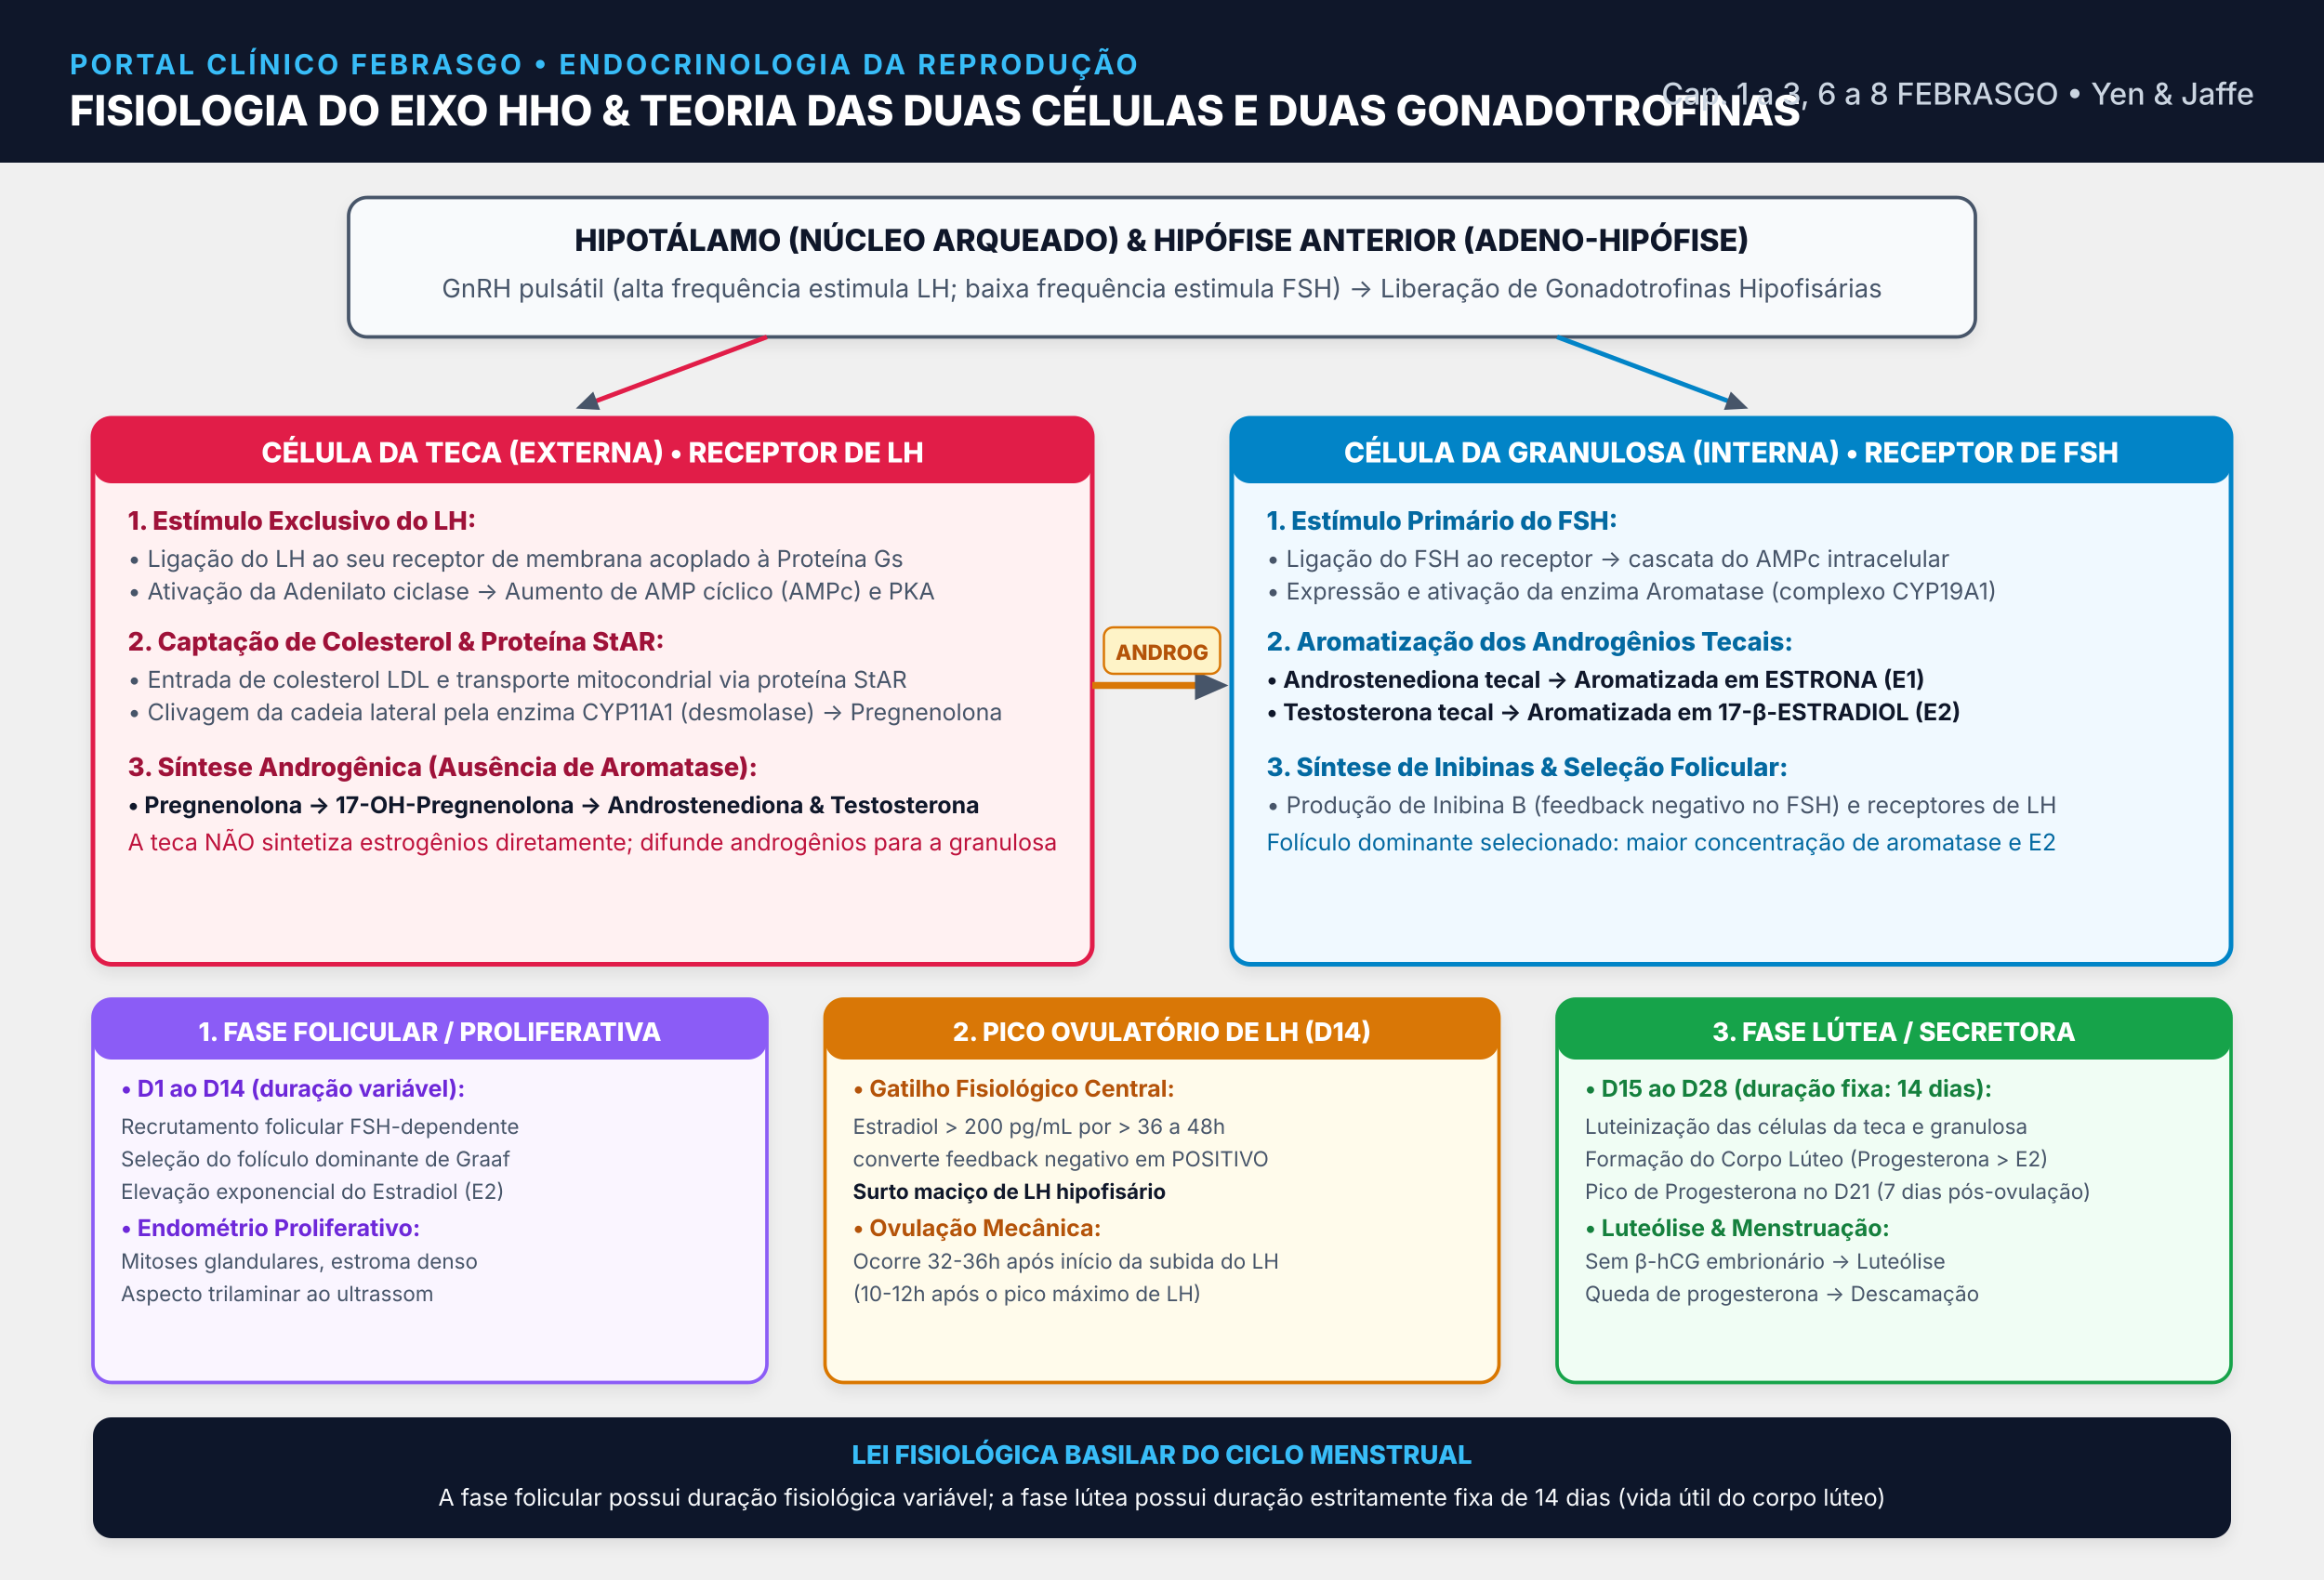
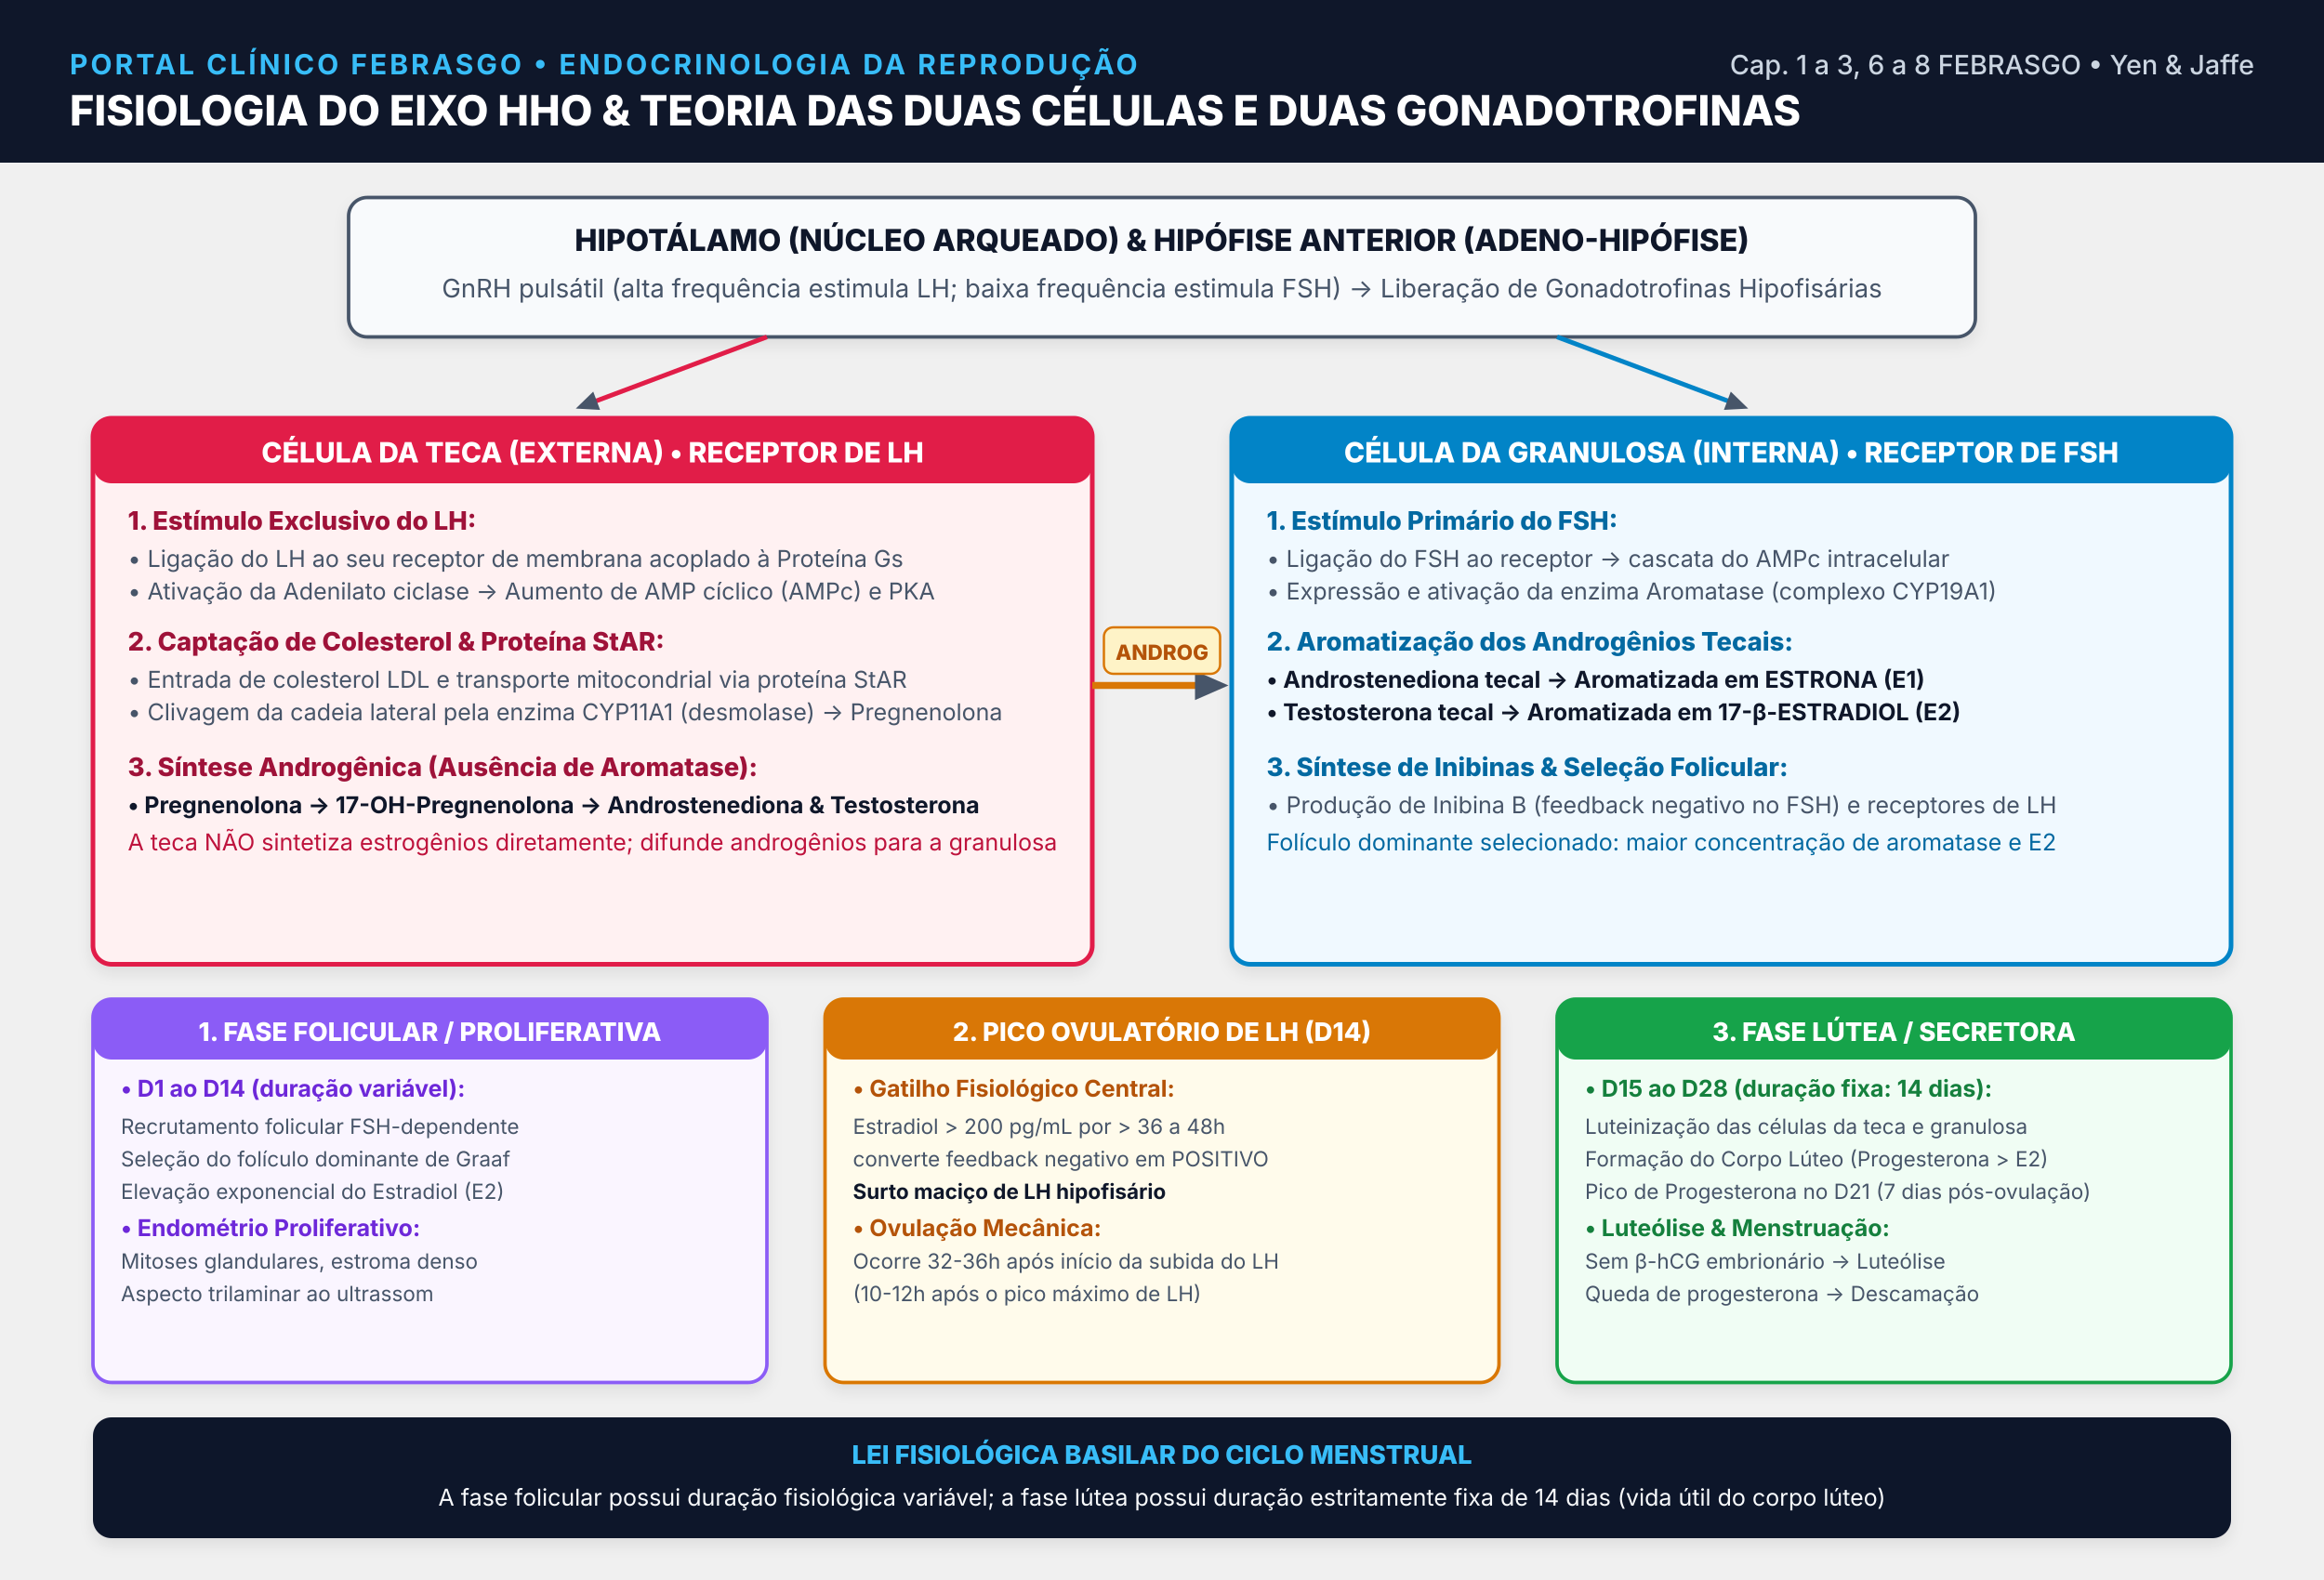
<svg xmlns="http://www.w3.org/2000/svg" viewBox="0 0 1000 680" width="100%" height="100%" class="flowchart" style="background:#ffffff; font-family:Inter, system-ui, -apple-system, sans-serif;">
  <defs>
    <marker id="arrow" viewBox="0 0 10 10" refX="6" refY="5" markerWidth="6" markerHeight="6" orient="auto-start-reverse">
      <path d="M 0 1.5 L 8 5 L 0 8.5 z" fill="#475569" />
    </marker>
    <filter id="shadow" x="-5%" y="-5%" width="110%" height="115%" filterUnits="userSpaceOnUse">
      <feDropShadow dx="0" dy="3" stdDeviation="3" flood-opacity="0.08" />
    </filter>
  </defs>
  <rect x="0" y="0" width="1000" height="70" fill="#0f172a" />
  <text x="30" y="32" fill="#38bdf8" font-size="12" font-weight="700" letter-spacing="0.1em">PORTAL CLÍNICO FEBRASGO • ENDOCRINOLOGIA DA REPRODUÇÃO</text>
  <text x="30" y="54" fill="#ffffff" font-size="18" font-weight="800">FISIOLOGIA DO EIXO HHO &amp; TEORIA DAS DUAS CÉLULAS E DUAS GONADOTROFINAS</text>
-   <text x="970" y="45" fill="#cbd5e1" font-size="13" font-weight="500" text-anchor="end">Cap. 1 a 3, 6 a 8 FEBRASGO • Yen &amp; Jaffe</text>
+   <text x="970" y="32" fill="#cbd5e1" font-size="11.5" font-weight="500" text-anchor="end">Cap. 1 a 3, 6 a 8 FEBRASGO • Yen &amp; Jaffe</text>
  <rect x="150" y="85" width="700" height="60" rx="8" fill="#f8fafc" stroke="#475569" stroke-width="1.5" filter="url(#shadow)" />
  <text x="500" y="108" font-size="13" font-weight="800" fill="#0f172a" text-anchor="middle">HIPOTÁLAMO (NÚCLEO ARQUEADO) &amp; HIPÓFISE ANTERIOR (ADENO-HIPÓFISE)</text>
  <text x="500" y="128" font-size="11" fill="#475569" text-anchor="middle">GnRH pulsátil (alta frequência estimula LH; baixa frequência estimula FSH) → Liberação de Gonadotrofinas Hipofisárias</text>
  <path d="M 330 145 L 250 175" stroke="#e11d48" stroke-width="2" marker-end="url(#arrow)" />
  <path d="M 670 145 L 750 175" stroke="#0284c7" stroke-width="2" marker-end="url(#arrow)" />
  <rect x="40" y="180" width="430" height="235" rx="8" fill="#fff1f2" stroke="#e11d48" stroke-width="2" filter="url(#shadow)" />
  <rect x="40" y="180" width="430" height="28" rx="8" fill="#e11d48" />
  <text x="255" y="199" font-size="12" font-weight="800" fill="#ffffff" text-anchor="middle">CÉLULA DA TECA (EXTERNA) • RECEPTOR DE LH</text>
  <text x="55" y="228" font-size="11" font-weight="800" fill="#9f1239">1. Estímulo Exclusivo do LH:</text>
  <text x="55" y="244" font-size="10" fill="#475569">• Ligação do LH ao seu receptor de membrana acoplado à Proteína Gs</text>
  <text x="55" y="258" font-size="10" fill="#475569">• Ativação da Adenilato ciclase → Aumento de AMP cíclico (AMPc) e PKA</text>
  <text x="55" y="280" font-size="11" font-weight="800" fill="#9f1239">2. Captação de Colesterol &amp; Proteína StAR:</text>
  <text x="55" y="296" font-size="10" fill="#475569">• Entrada de colesterol LDL e transporte mitocondrial via proteína StAR</text>
  <text x="55" y="310" font-size="10" fill="#475569">• Clivagem da cadeia lateral pela enzima CYP11A1 (desmolase) → Pregnenolona</text>
  <text x="55" y="334" font-size="11" font-weight="800" fill="#9f1239">3. Síntese Androgênica (Ausência de Aromatase):</text>
  <text x="55" y="350" font-size="10" font-weight="700" fill="#0f172a">• Pregnenolona → 17-OH-Pregnenolona → Androstenediona &amp; Testosterona</text>
  <text x="55" y="366" font-size="10" fill="#be123c">A teca NÃO sintetiza estrogênios diretamente; difunde androgênios para a granulosa</text>
  <line x1="470" y1="295" x2="525" y2="295" stroke="#d97706" stroke-width="3" marker-end="url(#arrow)" />
  <rect x="475" y="270" width="50" height="20" rx="4" fill="#fef3c7" stroke="#d97706" />
  <text x="500" y="284" font-size="9" font-weight="800" fill="#b45309" text-anchor="middle">ANDROG</text>
  <rect x="530" y="180" width="430" height="235" rx="8" fill="#f0f9ff" stroke="#0284c7" stroke-width="2" filter="url(#shadow)" />
  <rect x="530" y="180" width="430" height="28" rx="8" fill="#0284c7" />
  <text x="745" y="199" font-size="12" font-weight="800" fill="#ffffff" text-anchor="middle">CÉLULA DA GRANULOSA (INTERNA) • RECEPTOR DE FSH</text>
  <text x="545" y="228" font-size="11" font-weight="800" fill="#0369a1">1. Estímulo Primário do FSH:</text>
  <text x="545" y="244" font-size="10" fill="#475569">• Ligação do FSH ao receptor → cascata do AMPc intracelular</text>
  <text x="545" y="258" font-size="10" fill="#475569">• Expressão e ativação da enzima Aromatase (complexo CYP19A1)</text>
  <text x="545" y="280" font-size="11" font-weight="800" fill="#0369a1">2. Aromatização dos Androgênios Tecais:</text>
  <text x="545" y="296" font-size="10" font-weight="700" fill="#0f172a">• Androstenediona tecal → Aromatizada em ESTRONA (E1)</text>
  <text x="545" y="310" font-size="10" font-weight="700" fill="#0f172a">• Testosterona tecal → Aromatizada em 17-β-ESTRADIOL (E2)</text>
  <text x="545" y="334" font-size="11" font-weight="800" fill="#0369a1">3. Síntese de Inibinas &amp; Seleção Folicular:</text>
  <text x="545" y="350" font-size="10" fill="#475569">• Produção de Inibina B (feedback negativo no FSH) e receptores de LH</text>
  <text x="545" y="366" font-size="10" fill="#0369a1">Folículo dominante selecionado: maior concentração de aromatase e E2</text>
  <rect x="40" y="430" width="290" height="165" rx="8" fill="#faf5ff" stroke="#8b5cf6" stroke-width="1.5" filter="url(#shadow)" />
  <rect x="40" y="430" width="290" height="26" rx="8" fill="#8b5cf6" />
  <text x="185" y="448" font-size="11" font-weight="800" fill="#ffffff" text-anchor="middle">1. FASE FOLICULAR / PROLIFERATIVA</text>
  <text x="52" y="472" font-size="10" font-weight="700" fill="#6d28d9">• D1 ao D14 (duração variável):</text>
  <text x="52" y="488" font-size="9" fill="#475569">Recrutamento folicular FSH-dependente</text>
  <text x="52" y="502" font-size="9" fill="#475569">Seleção do folículo dominante de Graaf</text>
  <text x="52" y="516" font-size="9" fill="#475569">Elevação exponencial do Estradiol (E2)</text>
  <text x="52" y="532" font-size="10" font-weight="700" fill="#6d28d9">• Endométrio Proliferativo:</text>
  <text x="52" y="546" font-size="9" fill="#475569">Mitoses glandulares, estroma denso</text>
  <text x="52" y="560" font-size="9" fill="#475569">Aspecto trilaminar ao ultrassom</text>
  <rect x="355" y="430" width="290" height="165" rx="8" fill="#fffbeb" stroke="#d97706" stroke-width="1.5" filter="url(#shadow)" />
  <rect x="355" y="430" width="290" height="26" rx="8" fill="#d97706" />
  <text x="500" y="448" font-size="11" font-weight="800" fill="#ffffff" text-anchor="middle">2. PICO OVULATÓRIO DE LH (D14)</text>
  <text x="367" y="472" font-size="10" font-weight="700" fill="#b45309">• Gatilho Fisiológico Central:</text>
  <text x="367" y="488" font-size="9" fill="#475569">Estradiol &gt; 200 pg/mL por &gt; 36 a 48h</text>
  <text x="367" y="502" font-size="9" fill="#475569">converte feedback negativo em POSITIVO</text>
  <text x="367" y="516" font-size="9" font-weight="700" fill="#0f172a">Surto maciço de LH hipofisário</text>
  <text x="367" y="532" font-size="10" font-weight="700" fill="#b45309">• Ovulação Mecânica:</text>
  <text x="367" y="546" font-size="9" fill="#475569">Ocorre 32-36h após início da subida do LH</text>
  <text x="367" y="560" font-size="9" fill="#475569">(10-12h após o pico máximo de LH)</text>
  <rect x="670" y="430" width="290" height="165" rx="8" fill="#f0fdf4" stroke="#16a34a" stroke-width="1.5" filter="url(#shadow)" />
  <rect x="670" y="430" width="290" height="26" rx="8" fill="#16a34a" />
  <text x="815" y="448" font-size="11" font-weight="800" fill="#ffffff" text-anchor="middle">3. FASE LÚTEA / SECRETORA</text>
  <text x="682" y="472" font-size="10" font-weight="700" fill="#15803d">• D15 ao D28 (duração fixa: 14 dias):</text>
  <text x="682" y="488" font-size="9" fill="#475569">Luteinização das células da teca e granulosa</text>
  <text x="682" y="502" font-size="9" fill="#475569">Formação do Corpo Lúteo (Progesterona &gt; E2)</text>
  <text x="682" y="516" font-size="9" fill="#475569">Pico de Progesterona no D21 (7 dias pós-ovulação)</text>
  <text x="682" y="532" font-size="10" font-weight="700" fill="#15803d">• Luteólise &amp; Menstruação:</text>
  <text x="682" y="546" font-size="9" fill="#475569">Sem β-hCG embrionário → Luteólise</text>
  <text x="682" y="560" font-size="9" fill="#475569">Queda de progesterona → Descamação</text>
  <rect x="40" y="610" width="920" height="52" rx="8" fill="#0f172a" filter="url(#shadow)" />
  <text x="500" y="630" font-size="11" font-weight="800" fill="#38bdf8" text-anchor="middle">LEI FISIOLÓGICA BASILAR DO CICLO MENSTRUAL</text>
  <text x="500" y="648" font-size="10" fill="#f8fafc" text-anchor="middle">A fase folicular possui duração fisiológica variável; a fase lútea possui duração estritamente fixa de 14 dias (vida útil do corpo lúteo)</text>
</svg>
